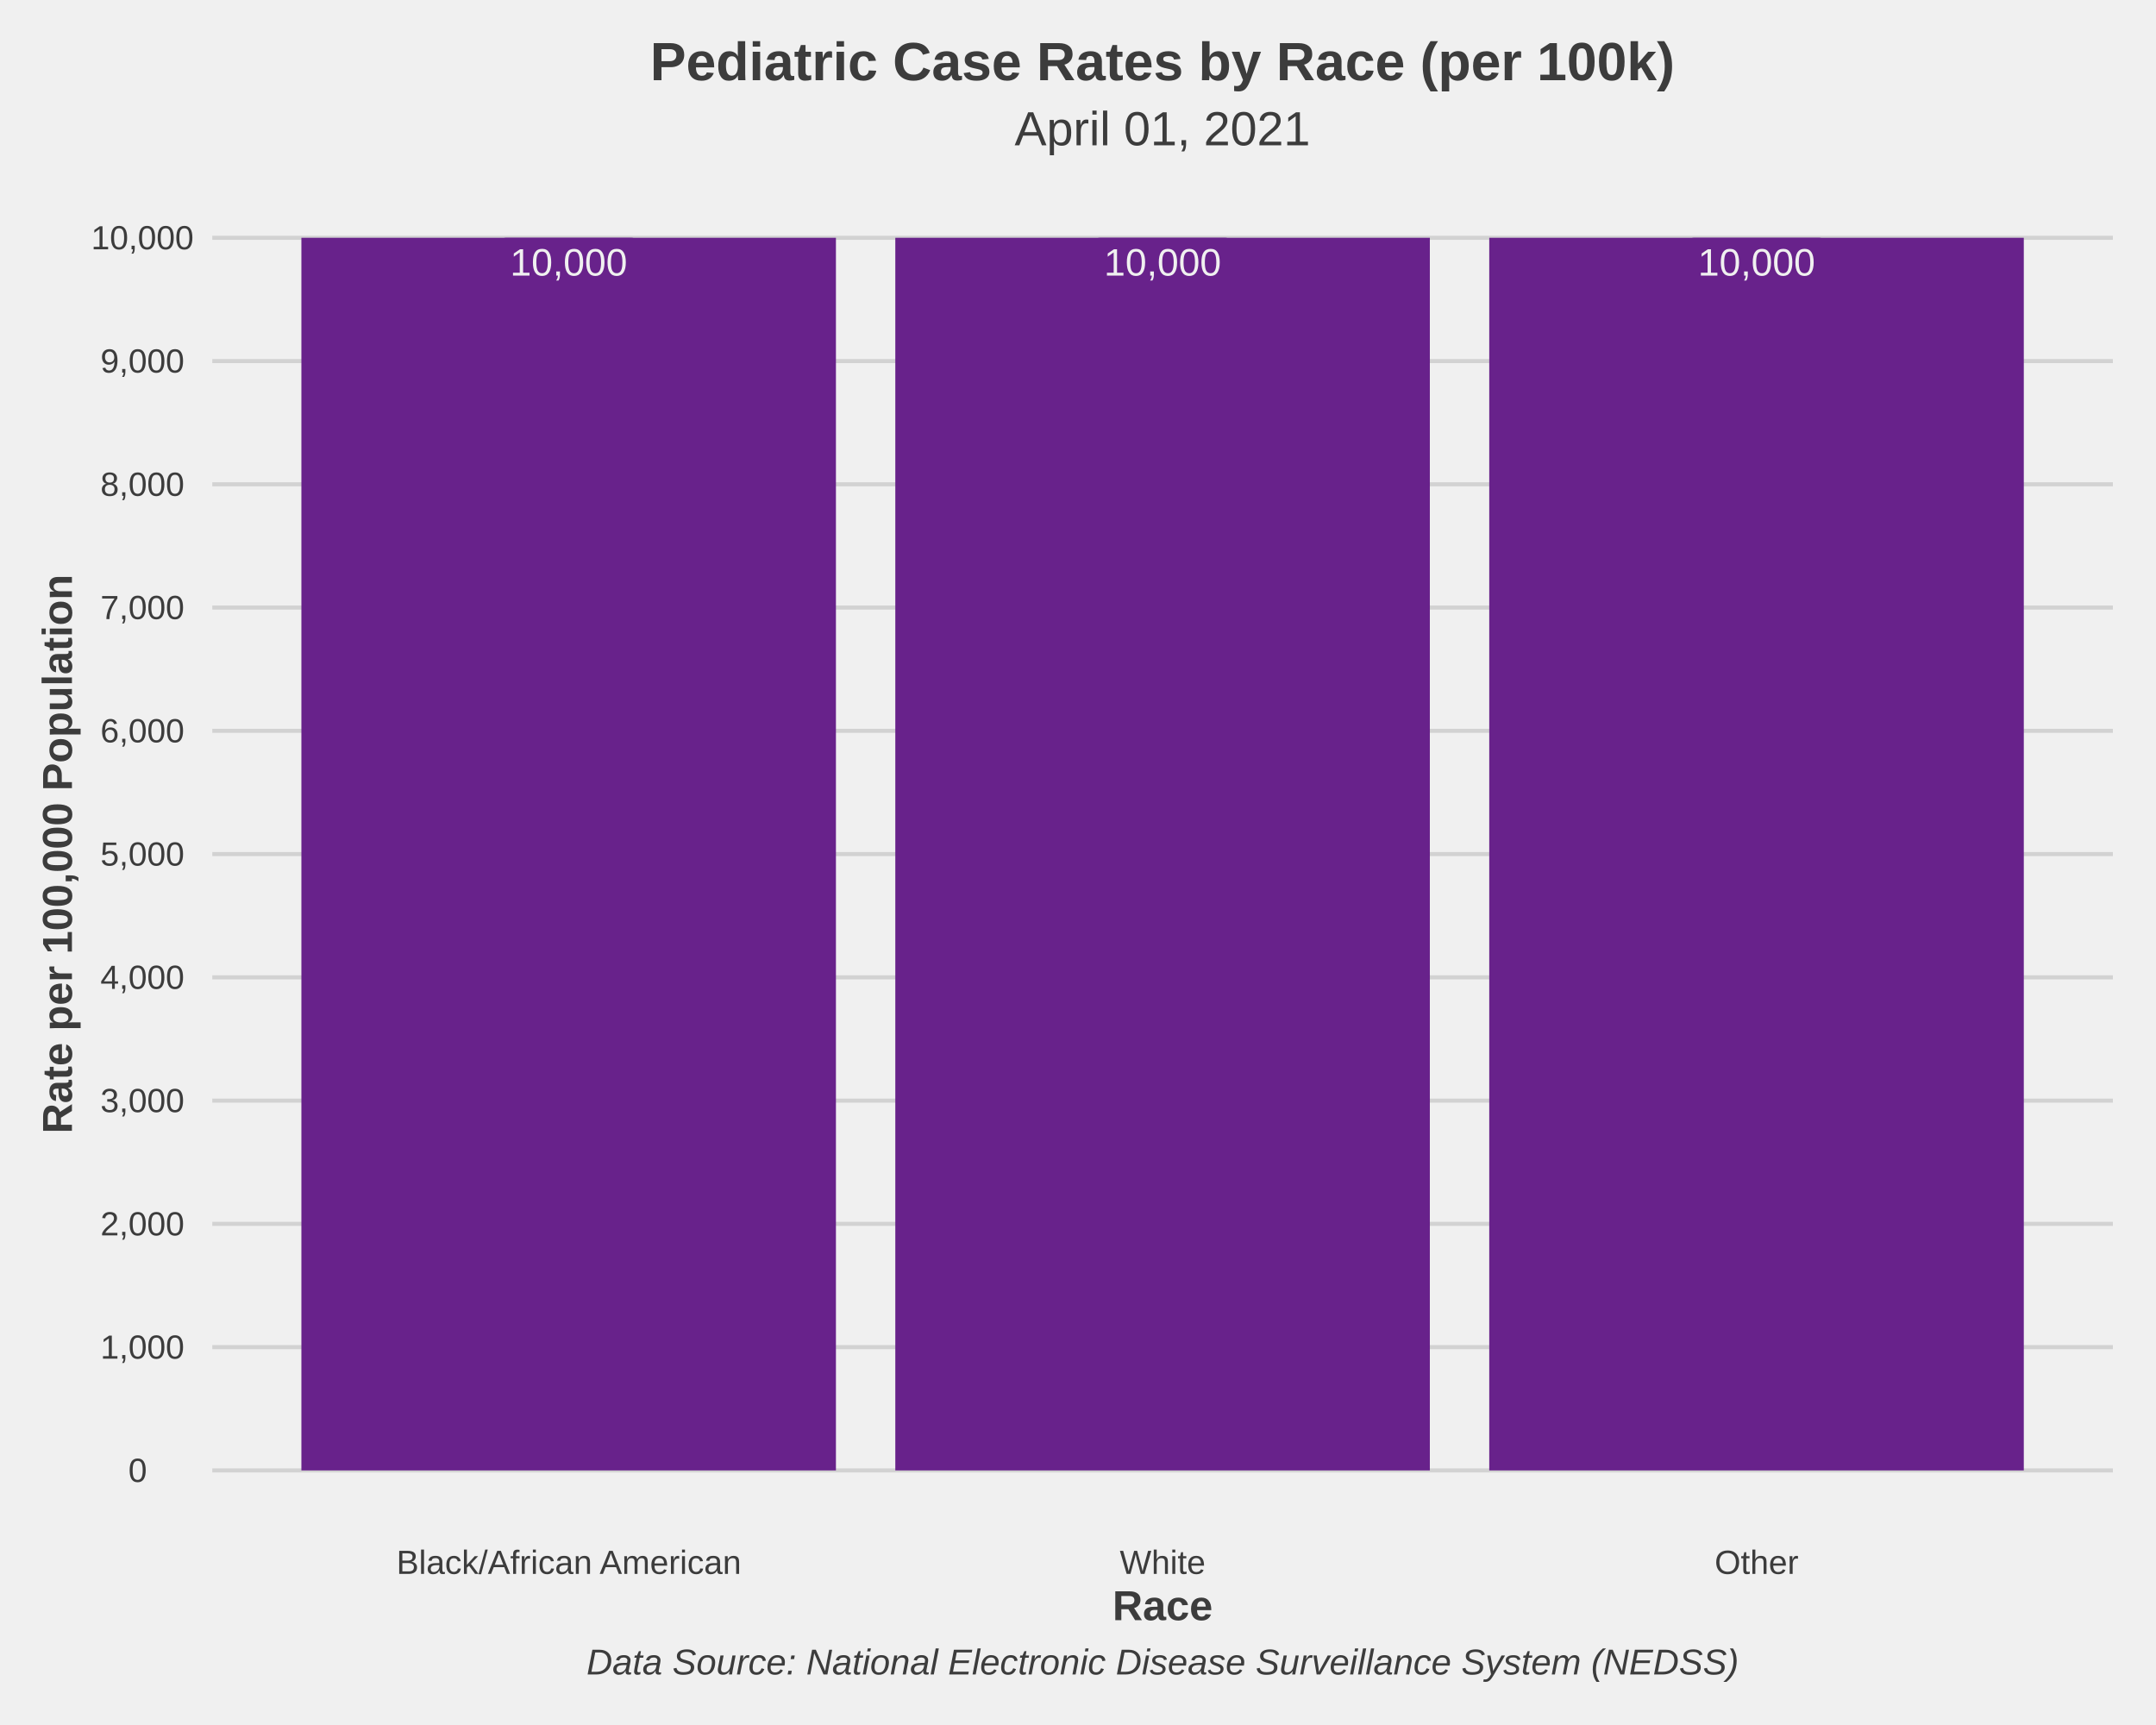
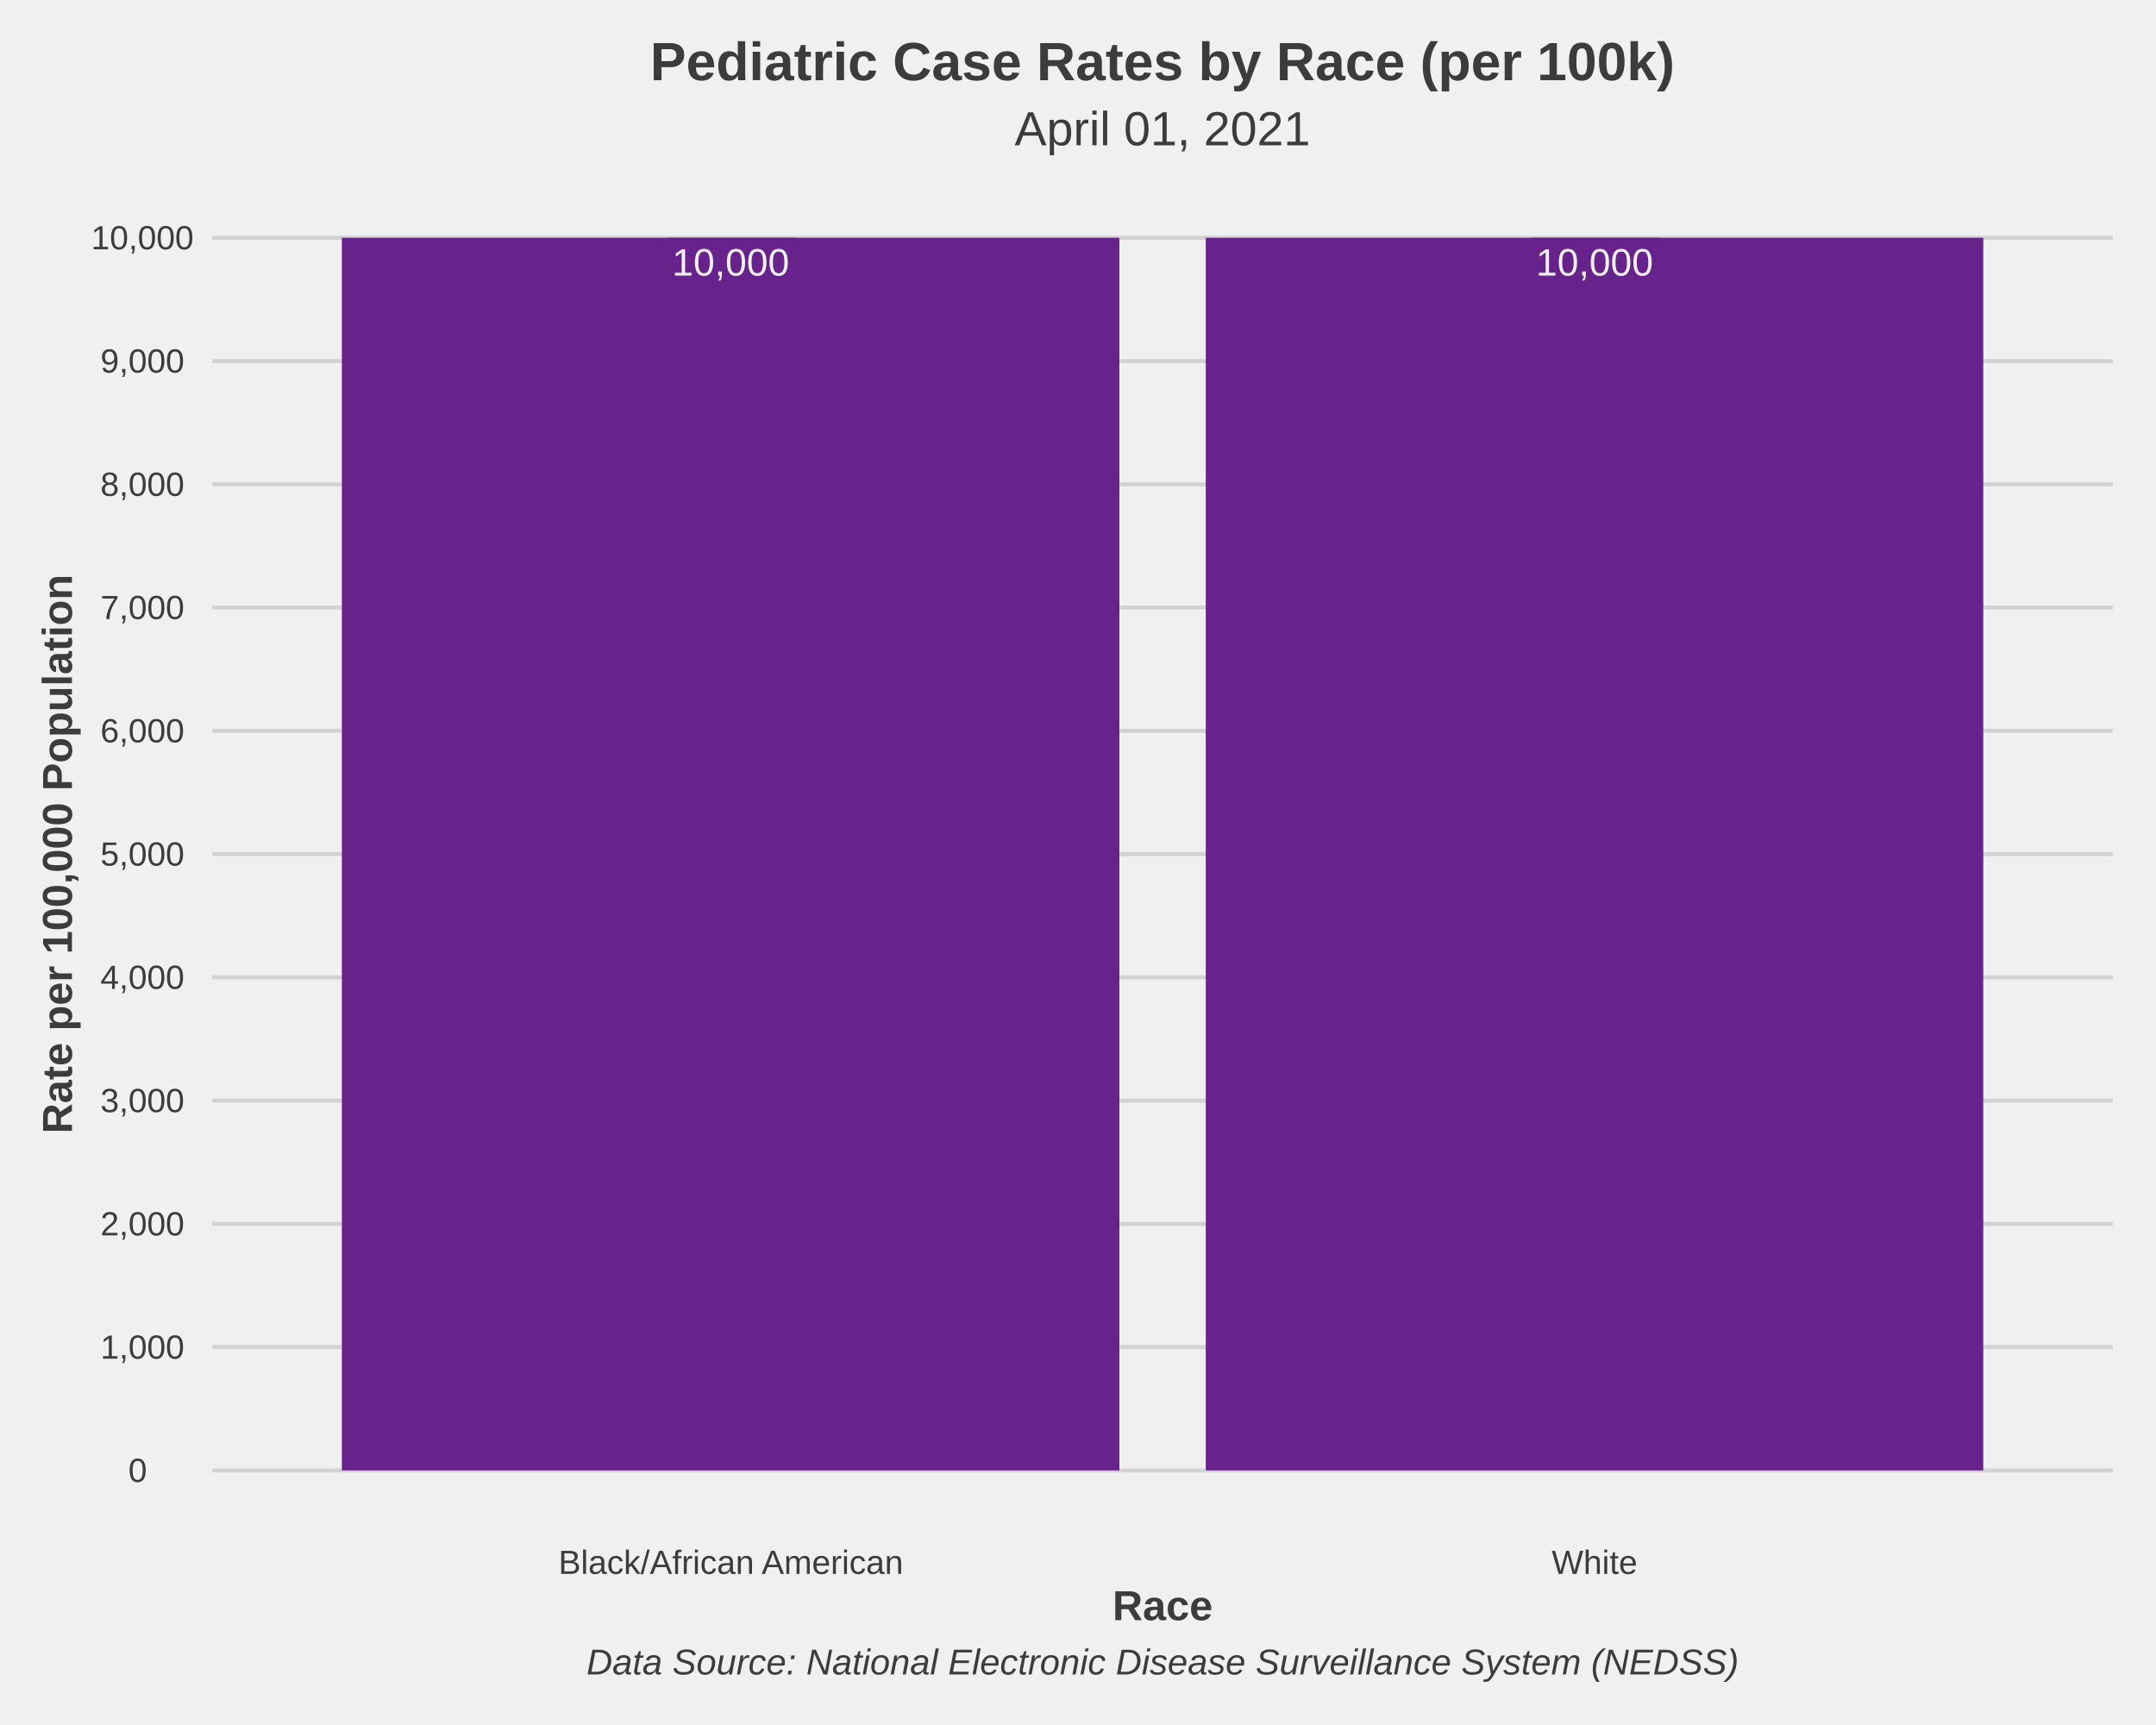
<svg xmlns="http://www.w3.org/2000/svg" viewBox="0 0 720.00 576.00">
  <defs>
    <style type="text/css">
    line, polyline, polygon, path, rect, circle {
      fill: none;
      stroke: #000000;
      stroke-linecap: round;
      stroke-linejoin: round;
      stroke-miterlimit: 10.00;
    }
  </style>
  </defs>
  <rect width="100%" height="100%" style="stroke: none; fill: #FFFFFF;" />
  <rect x="0.00" y="0.00" width="720.00" height="576.00" style="stroke-width: 1.36; stroke: none; fill: #F0F0F0;" />
  <defs>
    <clipPath id="cpNzAuOTB8NzA1LjYwfDUxMS41N3w1OC44Mg==">
      <rect x="70.90" y="58.82" width="634.70" height="452.75" />
    </clipPath>
  </defs>
  <rect x="70.90" y="58.82" width="634.70" height="452.75" style="stroke-width: 1.36; stroke: none; fill: #F0F0F0;" clip-path="url(#cpNzAuOTB8NzA1LjYwfDUxMS41N3w1OC44Mg==)" />
  <polyline points="70.90,490.99 705.60,490.99 " style="stroke-width: 1.36; stroke: #D2D2D2; stroke-linecap: butt;" clip-path="url(#cpNzAuOTB8NzA1LjYwfDUxMS41N3w1OC44Mg==)" />
  <polyline points="70.90,449.83 705.60,449.83 " style="stroke-width: 1.36; stroke: #D2D2D2; stroke-linecap: butt;" clip-path="url(#cpNzAuOTB8NzA1LjYwfDUxMS41N3w1OC44Mg==)" />
  <polyline points="70.90,408.67 705.60,408.67 " style="stroke-width: 1.36; stroke: #D2D2D2; stroke-linecap: butt;" clip-path="url(#cpNzAuOTB8NzA1LjYwfDUxMS41N3w1OC44Mg==)" />
  <polyline points="70.90,367.51 705.60,367.51 " style="stroke-width: 1.36; stroke: #D2D2D2; stroke-linecap: butt;" clip-path="url(#cpNzAuOTB8NzA1LjYwfDUxMS41N3w1OC44Mg==)" />
  <polyline points="70.90,326.35 705.60,326.35 " style="stroke-width: 1.36; stroke: #D2D2D2; stroke-linecap: butt;" clip-path="url(#cpNzAuOTB8NzA1LjYwfDUxMS41N3w1OC44Mg==)" />
  <polyline points="70.90,285.19 705.60,285.19 " style="stroke-width: 1.36; stroke: #D2D2D2; stroke-linecap: butt;" clip-path="url(#cpNzAuOTB8NzA1LjYwfDUxMS41N3w1OC44Mg==)" />
  <polyline points="70.90,244.03 705.60,244.03 " style="stroke-width: 1.36; stroke: #D2D2D2; stroke-linecap: butt;" clip-path="url(#cpNzAuOTB8NzA1LjYwfDUxMS41N3w1OC44Mg==)" />
  <polyline points="70.90,202.87 705.60,202.87 " style="stroke-width: 1.36; stroke: #D2D2D2; stroke-linecap: butt;" clip-path="url(#cpNzAuOTB8NzA1LjYwfDUxMS41N3w1OC44Mg==)" />
  <polyline points="70.90,161.71 705.60,161.71 " style="stroke-width: 1.36; stroke: #D2D2D2; stroke-linecap: butt;" clip-path="url(#cpNzAuOTB8NzA1LjYwfDUxMS41N3w1OC44Mg==)" />
  <polyline points="70.90,120.56 705.60,120.56 " style="stroke-width: 1.36; stroke: #D2D2D2; stroke-linecap: butt;" clip-path="url(#cpNzAuOTB8NzA1LjYwfDUxMS41N3w1OC44Mg==)" />
  <polyline points="70.90,79.40 705.60,79.40 " style="stroke-width: 1.36; stroke: #D2D2D2; stroke-linecap: butt;" clip-path="url(#cpNzAuOTB8NzA1LjYwfDUxMS41N3w1OC44Mg==)" />
-   <rect x="100.65" y="79.40" width="178.51" height="411.59" style="stroke-width: 1.07; stroke: none; stroke-linecap: square; stroke-linejoin: miter; fill: #68228B;" clip-path="url(#cpNzAuOTB8NzA1LjYwfDUxMS41N3w1OC44Mg==)" />
-   <rect x="298.99" y="79.40" width="178.51" height="411.59" style="stroke-width: 1.07; stroke: none; stroke-linecap: square; stroke-linejoin: miter; fill: #68228B;" clip-path="url(#cpNzAuOTB8NzA1LjYwfDUxMS41N3w1OC44Mg==)" />
-   <rect x="497.34" y="79.40" width="178.51" height="411.59" style="stroke-width: 1.07; stroke: none; stroke-linecap: square; stroke-linejoin: miter; fill: #68228B;" clip-path="url(#cpNzAuOTB8NzA1LjYwfDUxMS41N3w1OC44Mg==)" />
-   <polygon points="168.91,95.39 210.90,95.39 210.81,95.39 211.16,95.38 211.50,95.31 211.83,95.18 212.13,95.01 212.40,94.79 212.63,94.53 212.81,94.24 212.95,93.92 213.03,93.58 213.06,93.23 213.06,93.23 213.06,81.56 213.06,81.56 213.03,81.21 212.95,80.87 212.81,80.55 212.63,80.26 212.40,80.00 212.13,79.78 211.83,79.60 211.50,79.48 211.16,79.41 210.90,79.40 168.91,79.40 169.17,79.41 168.82,79.40 168.48,79.44 168.14,79.54 167.83,79.69 167.54,79.88 167.29,80.12 167.08,80.40 166.92,80.71 166.81,81.04 166.76,81.38 166.75,81.56 166.75,93.23 166.76,93.06 166.76,93.41 166.81,93.75 166.92,94.08 167.08,94.39 167.29,94.67 167.54,94.91 167.83,95.10 168.14,95.25 168.48,95.35 168.82,95.39 " style="stroke-width: 0.00; stroke: none; fill: #68228B;" clip-path="url(#cpNzAuOTB8NzA1LjYwfDUxMS41N3w1OC44Mg==)" />
+   <rect x="114.17" y="79.40" width="259.65" height="411.59" style="stroke-width: 1.07; stroke: none; stroke-linecap: square; stroke-linejoin: miter; fill: #68228B;" clip-path="url(#cpNzAuOTB8NzA1LjYwfDUxMS41N3w1OC44Mg==)" />
+   <rect x="402.67" y="79.40" width="259.65" height="411.59" style="stroke-width: 1.07; stroke: none; stroke-linecap: square; stroke-linejoin: miter; fill: #68228B;" clip-path="url(#cpNzAuOTB8NzA1LjYwfDUxMS41N3w1OC44Mg==)" />
+   <polygon points="223.00,95.39 264.99,95.39 264.91,95.39 265.25,95.38 265.59,95.31 265.92,95.18 266.22,95.01 266.49,94.79 266.72,94.53 266.91,94.24 267.04,93.92 267.13,93.58 267.15,93.23 267.15,93.23 267.15,81.56 267.15,81.56 267.13,81.21 267.04,80.87 266.91,80.55 266.72,80.26 266.49,80.00 266.22,79.78 265.92,79.60 265.59,79.48 265.25,79.41 264.99,79.40 223.00,79.40 223.26,79.41 222.92,79.40 222.57,79.44 222.24,79.54 221.92,79.69 221.64,79.88 221.39,80.12 221.18,80.40 221.02,80.71 220.91,81.04 220.85,81.38 220.84,81.56 220.84,93.23 220.85,93.06 220.85,93.41 220.91,93.75 221.02,94.08 221.18,94.39 221.39,94.67 221.64,94.91 221.92,95.10 222.24,95.25 222.57,95.35 222.92,95.39 " style="stroke-width: 0.00; stroke: none; fill: #68228B;" clip-path="url(#cpNzAuOTB8NzA1LjYwfDUxMS41N3w1OC44Mg==)" />
  <g clip-path="url(#cpNzAuOTB8NzA1LjYwfDUxMS41N3w1OC44Mg==)">
-     <text x="170.35" y="92.03" style="font-size: 12.80px; fill: #F0F0F0; font-family: Liberation Sans;" textLength="39.11px" lengthAdjust="spacingAndGlyphs">10,000</text>
+     <text x="224.44" y="92.03" style="font-size: 12.80px; fill: #F0F0F0; font-family: Liberation Sans;" textLength="39.11px" lengthAdjust="spacingAndGlyphs">10,000</text>
  </g>
-   <polygon points="367.25,95.39 409.24,95.39 409.16,95.39 409.50,95.38 409.84,95.31 410.17,95.18 410.47,95.01 410.74,94.79 410.97,94.53 411.16,94.24 411.29,93.92 411.38,93.58 411.40,93.23 411.40,93.23 411.40,81.56 411.40,81.56 411.38,81.21 411.29,80.87 411.16,80.55 410.97,80.26 410.74,80.00 410.47,79.78 410.17,79.60 409.84,79.48 409.50,79.41 409.24,79.40 367.25,79.40 367.51,79.41 367.17,79.40 366.82,79.44 366.49,79.54 366.17,79.69 365.89,79.88 365.64,80.12 365.43,80.40 365.27,80.71 365.16,81.04 365.10,81.38 365.09,81.56 365.09,93.23 365.10,93.06 365.10,93.41 365.16,93.75 365.27,94.08 365.43,94.39 365.64,94.67 365.89,94.91 366.17,95.10 366.49,95.25 366.82,95.35 367.17,95.39 " style="stroke-width: 0.00; stroke: none; fill: #68228B;" clip-path="url(#cpNzAuOTB8NzA1LjYwfDUxMS41N3w1OC44Mg==)" />
+   <polygon points="511.50,95.39 553.49,95.39 553.41,95.39 553.75,95.38 554.10,95.31 554.42,95.18 554.72,95.01 554.99,94.79 555.22,94.53 555.41,94.24 555.54,93.92 555.63,93.58 555.65,93.23 555.65,93.23 555.65,81.56 555.65,81.56 555.63,81.21 555.54,80.87 555.41,80.55 555.22,80.26 554.99,80.00 554.72,79.78 554.42,79.60 554.10,79.48 553.75,79.41 553.49,79.40 511.50,79.40 511.77,79.41 511.42,79.40 511.07,79.44 510.74,79.54 510.42,79.69 510.14,79.88 509.89,80.12 509.68,80.40 509.52,80.71 509.41,81.04 509.35,81.38 509.34,81.56 509.34,93.23 509.35,93.06 509.35,93.41 509.41,93.75 509.52,94.08 509.68,94.39 509.89,94.67 510.14,94.91 510.42,95.10 510.74,95.25 511.07,95.35 511.42,95.39 " style="stroke-width: 0.00; stroke: none; fill: #68228B;" clip-path="url(#cpNzAuOTB8NzA1LjYwfDUxMS41N3w1OC44Mg==)" />
  <g clip-path="url(#cpNzAuOTB8NzA1LjYwfDUxMS41N3w1OC44Mg==)">
-     <text x="368.69" y="92.03" style="font-size: 12.80px; fill: #F0F0F0; font-family: Liberation Sans;" textLength="39.11px" lengthAdjust="spacingAndGlyphs">10,000</text>
-   </g>
-   <polygon points="565.60,95.39 607.59,95.39 607.50,95.39 607.85,95.38 608.19,95.31 608.51,95.18 608.82,95.01 609.08,94.79 609.31,94.53 609.50,94.24 609.64,93.92 609.72,93.58 609.75,93.23 609.75,93.23 609.75,81.56 609.75,81.56 609.72,81.21 609.64,80.87 609.50,80.55 609.31,80.26 609.08,80.00 608.82,79.78 608.51,79.60 608.19,79.48 607.85,79.41 607.59,79.40 565.60,79.40 565.86,79.41 565.51,79.40 565.17,79.44 564.83,79.54 564.52,79.69 564.23,79.88 563.98,80.12 563.77,80.40 563.61,80.71 563.50,81.04 563.45,81.38 563.44,81.56 563.44,93.23 563.45,93.06 563.45,93.41 563.50,93.75 563.61,94.08 563.77,94.39 563.98,94.67 564.23,94.91 564.52,95.10 564.83,95.25 565.17,95.35 565.51,95.39 " style="stroke-width: 0.00; stroke: none; fill: #68228B;" clip-path="url(#cpNzAuOTB8NzA1LjYwfDUxMS41N3w1OC44Mg==)" />
-   <g clip-path="url(#cpNzAuOTB8NzA1LjYwfDUxMS41N3w1OC44Mg==)">
-     <text x="567.04" y="92.03" style="font-size: 12.80px; fill: #F0F0F0; font-family: Liberation Sans;" textLength="39.11px" lengthAdjust="spacingAndGlyphs">10,000</text>
+     <text x="512.94" y="92.03" style="font-size: 12.80px; fill: #F0F0F0; font-family: Liberation Sans;" textLength="39.11px" lengthAdjust="spacingAndGlyphs">10,000</text>
  </g>
  <rect x="70.90" y="58.82" width="634.70" height="452.75" style="stroke-width: 1.36; stroke: none;" clip-path="url(#cpNzAuOTB8NzA1LjYwfDUxMS41N3w1OC44Mg==)" />
  <defs>
    <clipPath id="cpMC4wMHw3MjAuMDB8NTc2LjAwfDAuMDA=">
      <rect x="0.00" y="0.00" width="720.00" height="576.00" />
    </clipPath>
  </defs>
  <g clip-path="url(#cpMC4wMHw3MjAuMDB8NTc2LjAwfDAuMDA=)">
    <text x="42.86" y="494.84" style="font-size: 11.20px; fill: #3C3C3C; font-family: Liberation Sans;" textLength="21.77px" lengthAdjust="spacingAndGlyphs">     0</text>
  </g>
  <g clip-path="url(#cpMC4wMHw3MjAuMDB8NTc2LjAwfDAuMDA=)">
    <text x="33.53" y="453.68" style="font-size: 11.20px; fill: #3C3C3C; font-family: Liberation Sans;" textLength="31.09px" lengthAdjust="spacingAndGlyphs"> 1,000</text>
  </g>
  <g clip-path="url(#cpMC4wMHw3MjAuMDB8NTc2LjAwfDAuMDA=)">
    <text x="33.53" y="412.52" style="font-size: 11.20px; fill: #3C3C3C; font-family: Liberation Sans;" textLength="31.09px" lengthAdjust="spacingAndGlyphs"> 2,000</text>
  </g>
  <g clip-path="url(#cpMC4wMHw3MjAuMDB8NTc2LjAwfDAuMDA=)">
    <text x="33.53" y="371.36" style="font-size: 11.20px; fill: #3C3C3C; font-family: Liberation Sans;" textLength="31.09px" lengthAdjust="spacingAndGlyphs"> 3,000</text>
  </g>
  <g clip-path="url(#cpMC4wMHw3MjAuMDB8NTc2LjAwfDAuMDA=)">
    <text x="33.53" y="330.20" style="font-size: 11.20px; fill: #3C3C3C; font-family: Liberation Sans;" textLength="31.09px" lengthAdjust="spacingAndGlyphs"> 4,000</text>
  </g>
  <g clip-path="url(#cpMC4wMHw3MjAuMDB8NTc2LjAwfDAuMDA=)">
    <text x="33.53" y="289.04" style="font-size: 11.20px; fill: #3C3C3C; font-family: Liberation Sans;" textLength="31.09px" lengthAdjust="spacingAndGlyphs"> 5,000</text>
  </g>
  <g clip-path="url(#cpMC4wMHw3MjAuMDB8NTc2LjAwfDAuMDA=)">
    <text x="33.53" y="247.88" style="font-size: 11.20px; fill: #3C3C3C; font-family: Liberation Sans;" textLength="31.09px" lengthAdjust="spacingAndGlyphs"> 6,000</text>
  </g>
  <g clip-path="url(#cpMC4wMHw3MjAuMDB8NTc2LjAwfDAuMDA=)">
    <text x="33.53" y="206.72" style="font-size: 11.20px; fill: #3C3C3C; font-family: Liberation Sans;" textLength="31.09px" lengthAdjust="spacingAndGlyphs"> 7,000</text>
  </g>
  <g clip-path="url(#cpMC4wMHw3MjAuMDB8NTc2LjAwfDAuMDA=)">
    <text x="33.53" y="165.57" style="font-size: 11.20px; fill: #3C3C3C; font-family: Liberation Sans;" textLength="31.09px" lengthAdjust="spacingAndGlyphs"> 8,000</text>
  </g>
  <g clip-path="url(#cpMC4wMHw3MjAuMDB8NTc2LjAwfDAuMDA=)">
    <text x="33.53" y="124.41" style="font-size: 11.20px; fill: #3C3C3C; font-family: Liberation Sans;" textLength="31.09px" lengthAdjust="spacingAndGlyphs"> 9,000</text>
  </g>
  <g clip-path="url(#cpMC4wMHw3MjAuMDB8NTc2LjAwfDAuMDA=)">
    <text x="30.42" y="83.25" style="font-size: 11.20px; fill: #3C3C3C; font-family: Liberation Sans;" textLength="34.20px" lengthAdjust="spacingAndGlyphs">10,000</text>
  </g>
  <g clip-path="url(#cpMC4wMHw3MjAuMDB8NTc2LjAwfDAuMDA=)">
-     <text x="132.40" y="525.55" style="font-size: 11.20px; fill: #3C3C3C; font-family: Liberation Sans;" textLength="115.00px" lengthAdjust="spacingAndGlyphs">Black/African American</text>
+     <text x="186.50" y="525.55" style="font-size: 11.20px; fill: #3C3C3C; font-family: Liberation Sans;" textLength="115.00px" lengthAdjust="spacingAndGlyphs">Black/African American</text>
  </g>
  <g clip-path="url(#cpMC4wMHw3MjAuMDB8NTc2LjAwfDAuMDA=)">
-     <text x="373.95" y="525.55" style="font-size: 11.20px; fill: #3C3C3C; font-family: Liberation Sans;" textLength="28.59px" lengthAdjust="spacingAndGlyphs">White</text>
-   </g>
-   <g clip-path="url(#cpMC4wMHw3MjAuMDB8NTc2LjAwfDAuMDA=)">
-     <text x="572.61" y="525.55" style="font-size: 11.20px; fill: #3C3C3C; font-family: Liberation Sans;" textLength="27.97px" lengthAdjust="spacingAndGlyphs">Other</text>
+     <text x="518.20" y="525.55" style="font-size: 11.20px; fill: #3C3C3C; font-family: Liberation Sans;" textLength="28.59px" lengthAdjust="spacingAndGlyphs">White</text>
  </g>
  <g clip-path="url(#cpMC4wMHw3MjAuMDB8NTc2LjAwfDAuMDA=)">
    <text x="371.52" y="540.99" style="font-size: 14.00px; font-weight: bold; fill: #3C3C3C; font-family: Liberation Sans;" textLength="33.45px" lengthAdjust="spacingAndGlyphs">Race</text>
  </g>
  <g clip-path="url(#cpMC4wMHw3MjAuMDB8NTc2LjAwfDAuMDA=)">
    <text transform="translate(24.02,378.52) rotate(-90)" style="font-size: 14.00px; font-weight: bold; fill: #3C3C3C; font-family: Liberation Sans;" textLength="186.66px" lengthAdjust="spacingAndGlyphs">Rate per 100,000 Population</text>
  </g>
  <g clip-path="url(#cpMC4wMHw3MjAuMDB8NTc2LjAwfDAuMDA=)">
    <text x="338.83" y="48.51" style="font-size: 16.00px; fill: #3C3C3C; font-family: Liberation Sans;" textLength="98.83px" lengthAdjust="spacingAndGlyphs">April 01, 2021</text>
  </g>
  <g clip-path="url(#cpMC4wMHw3MjAuMDB8NTc2LjAwfDAuMDA=)">
    <text x="217.11" y="26.79" style="font-size: 18.00px; font-weight: bold; fill: #3C3C3C; font-family: Liberation Sans;" textLength="342.28px" lengthAdjust="spacingAndGlyphs">Pediatric Case Rates by Race (per 100k)</text>
  </g>
  <g clip-path="url(#cpMC4wMHw3MjAuMDB8NTc2LjAwfDAuMDA=)">
    <text x="195.86" y="559.12" style="font-size: 12.00px; font-style: italic; fill: #3C3C3C; font-family: Liberation Sans;" textLength="384.78px" lengthAdjust="spacingAndGlyphs">Data Source: National Electronic Disease Surveillance System (NEDSS)</text>
  </g>
</svg>
